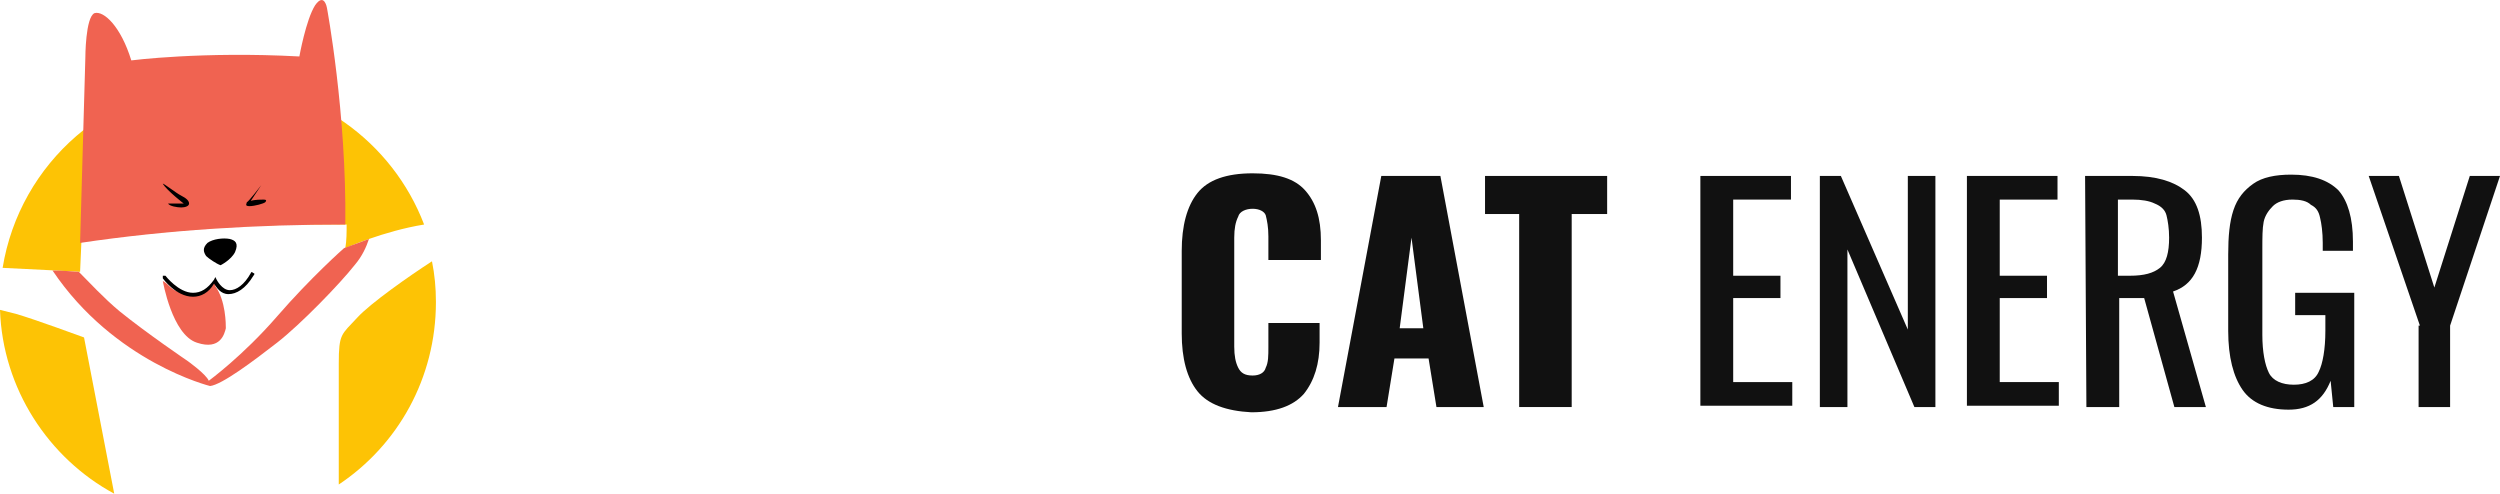
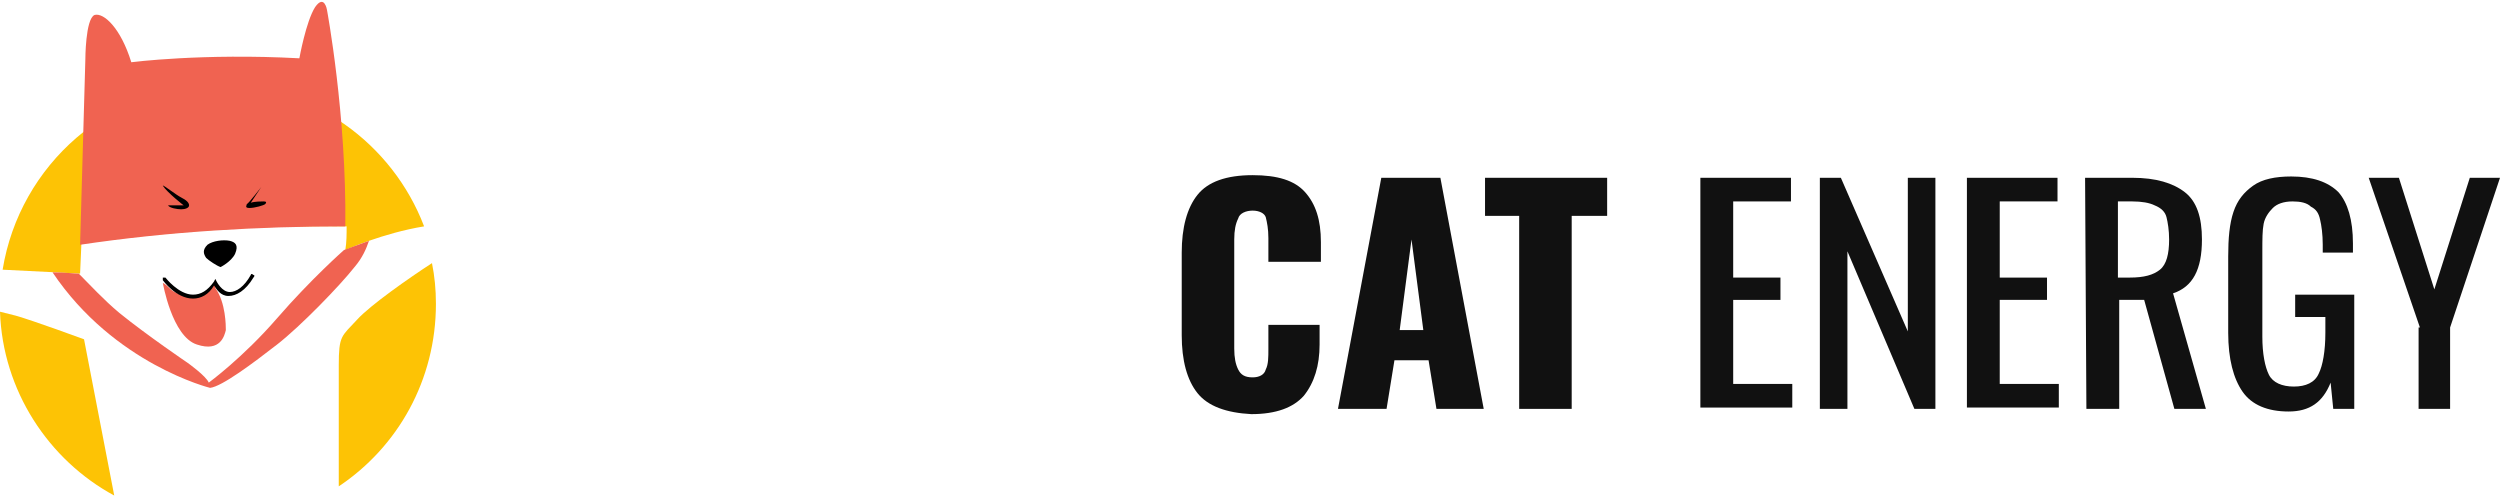
- <svg xmlns="http://www.w3.org/2000/svg" version="1.1" id="Layer_1" x="0px" y="0px" viewBox="0 0 190.4 37.6" style="enable-background: new 0 0 190.4 37.6;" xml:space="preserve">
+ <svg xmlns="http://www.w3.org/2000/svg" width="191" height="38" version="1.1" id="Layer_1" x="0px" y="0px" viewBox="0 0 190.4 37.6" style="enable-background: new 0 0 190.4 37.6;" xml:space="preserve">
  <style type="text/css">
    .st0 {
      fill: #FDC305;
    }

    .st1 {
      fill: #F06351;
    }

    .st2 {
      fill: #111111;
    }
  </style>
  <g>
    <path class="st0" d="M6.1,20.7l0.1-2.3c6.7-0.9,13.4-1.4,20.2-1.3c0,0.6,0,1.2-0.1,1.8c0,0,2.9-1.3,6-1.8c-2.4-6.3-8.5-10.8-15.6-10.8c-8.3,0-15.2,6.1-16.5,14.1C2.4,20.5,6.1,20.7,6.1,20.7z" />
    <path class="st0" d="M27.2,24.2c-1.2,1.3-1.4,1.2-1.4,3.5c0,0.9,0,4.9,0,9.2c4.5-3,7.4-8.1,7.4-13.9c0-1.1-0.1-2.1-0.3-3.1C31.2,21,28.2,23.1,27.2,24.2z" />
    <path class="st0" d="M6.4,25.7c0,0-3.8-1.4-5.2-1.8c-0.4-0.1-0.8-0.2-1.2-0.3c0.2,6,3.7,11.3,8.7,14L6.4,25.7z" />
  </g>
  <path class="st1" d="M26.3,17.1c0.1-8.5-1.4-16.5-1.4-16.5S24.7-0.6,24,0.4c-0.7,1.1-1.2,3.9-1.2,3.9C15.4,3.9,10,4.6,10,4.6C9.2,2,7.9,0.8,7.2,1C6.5,1.3,6.5,4.4,6.5,4.4L6.1,18.5C12.8,17.5,19.6,17.1,26.3,17.1z" />
  <path d="M12.4,14c0-0.1,1,0.7,1.4,0.9s0.6,0.4,0.6,0.6c0,0.2-0.3,0.3-0.6,0.3s-0.9-0.1-1-0.3c0,0,0.6,0,0.9,0H14C14.1,15.6,12.7,14.5,12.4,14z" />
  <path d="M19.9,14.1c0,0-1,1.3-1.1,1.3c0,0.1-0.2,0.3,0.2,0.3s1.1-0.2,1.2-0.3s0.1-0.2-0.1-0.2s-0.7,0-1,0.1L19.9,14.1C19.9,14.1,20,14,19.9,14.1z" />
  <path d="M16.8,20.2c0,0,0.8-0.4,1.1-1c0.3-0.7,0-0.9-0.4-1c-0.5-0.1-1.3,0-1.7,0.3c-0.4,0.4-0.3,0.7-0.1,1C15.9,19.7,16.5,20.1,16.8,20.2z" />
  <path class="st1" d="M16.3,21.5c0,0-0.2,0.4-0.5,0.6c-0.2,0.2-0.6,0.4-1,0.4c-0.6,0-1.1-0.2-1.5-0.4c-0.2-0.1-0.4-0.3-0.5-0.4c-0.2-0.2-0.4-0.3-0.4-0.3s0.7,4.1,2.6,4.7c1.8,0.6,2.1-0.7,2.2-1.1c0-0.3,0-2.1-0.8-3.2C16.5,21.4,16.4,21.6,16.3,21.5z" />
  <g>
    <path d="M14.7,22.6L14.7,22.6c-1.3,0-2.3-1.4-2.3-1.4c0-0.1,0-0.2,0-0.2c0.1,0,0.2,0,0.2,0s1,1.3,2.1,1.3l0,0c0.6,0,1.1-0.3,1.6-1l0.1-0.2l0.1,0.2c0,0,0.4,0.8,1,0.8c0.5,0,1.1-0.4,1.6-1.3c0-0.1,0.1-0.1,0.2,0c0.1,0,0.1,0.1,0,0.2c-0.6,1-1.3,1.4-1.9,1.4s-0.9-0.5-1.1-0.8C15.9,22.3,15.3,22.6,14.7,22.6z" />
  </g>
  <path class="st1" d="M26.2,18.9c0,0-2.5,2.2-5.1,5.2S15.9,29,15.9,29c-0.2-0.5-1.6-1.5-1.6-1.5s-3.1-2.1-5.2-3.8c-1.2-1-2.3-2.2-3.1-3c-0.3,0-1.1-0.1-2-0.1c4.7,7,12,8.8,12,8.8c0.9-0.1,3.3-1.9,5.1-3.3c1.8-1.4,4.8-4.5,5.9-5.9c0.6-0.7,0.9-1.4,1.1-2C27,18.6,26.2,18.9,26.2,18.9z" />
  <g transform="matrix(1, 0, 0, 1, 90, 10.2)">
    <path class="st2" d="M1.2,19.6c-0.8-1-1.2-2.5-1.2-4.4V8.9C0,7,0.4,5.5,1.2,4.5S3.4,3,5.4,3c1.9,0,3.2,0.4,4,1.3c0.8,0.9,1.2,2.1,1.2,3.8v1.5h-4V7.8c0-0.7-0.1-1.2-0.2-1.6c-0.1-0.3-0.5-0.5-1-0.5s-1,0.2-1.1,0.6C4.1,6.7,4,7.2,4,7.9v8.3c0,0.7,0.1,1.2,0.3,1.6c0.2,0.4,0.5,0.6,1.1,0.6c0.5,0,0.9-0.2,1-0.6c0.2-0.4,0.2-0.9,0.2-1.6v-1.8h3.9v1.5c0,1.6-0.4,2.9-1.2,3.9c-0.8,0.9-2.1,1.4-4,1.4C3.4,21.1,2,20.6,1.2,19.6z" />
    <path class="st2" d="M15.2,3.2h4.5L23,20.8h-3.6l-0.6-3.7h-2.6l-0.6,3.7h-3.7L15.2,3.2z M18.4,14.8l-0.9-6.9l-0.9,6.9H18.4z" />
    <path class="st2" d="M25.8,6.1h-2.7V3.2h9.3v2.9h-2.7v14.7h-4V6.1H25.8z" />
    <path class="st2" d="M39.5,3.2h6.9V5H42v5.8h3.6v1.7H42v6.4h4.5v1.8h-7V3.2z" />
    <path class="st2" d="M48.5,3.2h1.7l5.1,11.7V3.2h2.1v17.6h-1.6l-5.1-12v12h-2.1V3.2H48.5z" />
    <path class="st2" d="M59.8,3.2h6.9V5h-4.4v5.8h3.6v1.7h-3.6v6.4h4.5v1.8h-7C59.8,20.7,59.8,3.2,59.8,3.2z" />
    <path class="st2" d="M68.8,3.2h3.6c1.8,0,3.1,0.4,4,1.1s1.3,1.9,1.3,3.6c0,2.3-0.7,3.6-2.2,4.1l2.5,8.8h-2.4l-2.3-8.3h-1.9v8.3h-2.5L68.8,3.2L68.8,3.2z M72.2,10.8c1.1,0,1.8-0.2,2.3-0.6C75,9.8,75.2,9,75.2,7.9c0-0.7-0.1-1.3-0.2-1.7s-0.4-0.7-0.9-0.9c-0.4-0.2-1-0.3-1.7-0.3h-1.1v5.8C71.3,10.8,72.2,10.8,72.2,10.8z" />
    <path class="st2" d="M80.8,19.5c-0.7-1-1.1-2.5-1.1-4.5V9.2c0-1.4,0.1-2.5,0.4-3.4s0.8-1.5,1.5-2s1.7-0.7,2.9-0.7c1.6,0,2.8,0.4,3.6,1.2c0.7,0.8,1.1,2.1,1.1,3.9v0.7h-2.3V8.3c0-0.8-0.1-1.5-0.2-1.9c-0.1-0.5-0.3-0.8-0.7-1C85.7,5.1,85.2,5,84.6,5c-0.7,0-1.2,0.2-1.5,0.5s-0.6,0.7-0.7,1.2s-0.1,1.2-0.1,2.1v6.5c0,1.3,0.2,2.3,0.5,2.9s1,0.9,1.9,0.9s1.6-0.3,1.9-1c0.3-0.6,0.5-1.7,0.5-3.1v-1.2h-2.3v-1.7h4.5v8.7h-1.6l-0.2-2c-0.6,1.5-1.6,2.2-3.2,2.2C82.7,21,81.5,20.5,80.8,19.5z" />
    <path class="st2" d="M94.3,14.6L90.4,3.2h2.3l2.7,8.5l2.7-8.5h2.3l-3.8,11.4v6.2h-2.4v-6.2H94.3z" />
  </g>
</svg>
